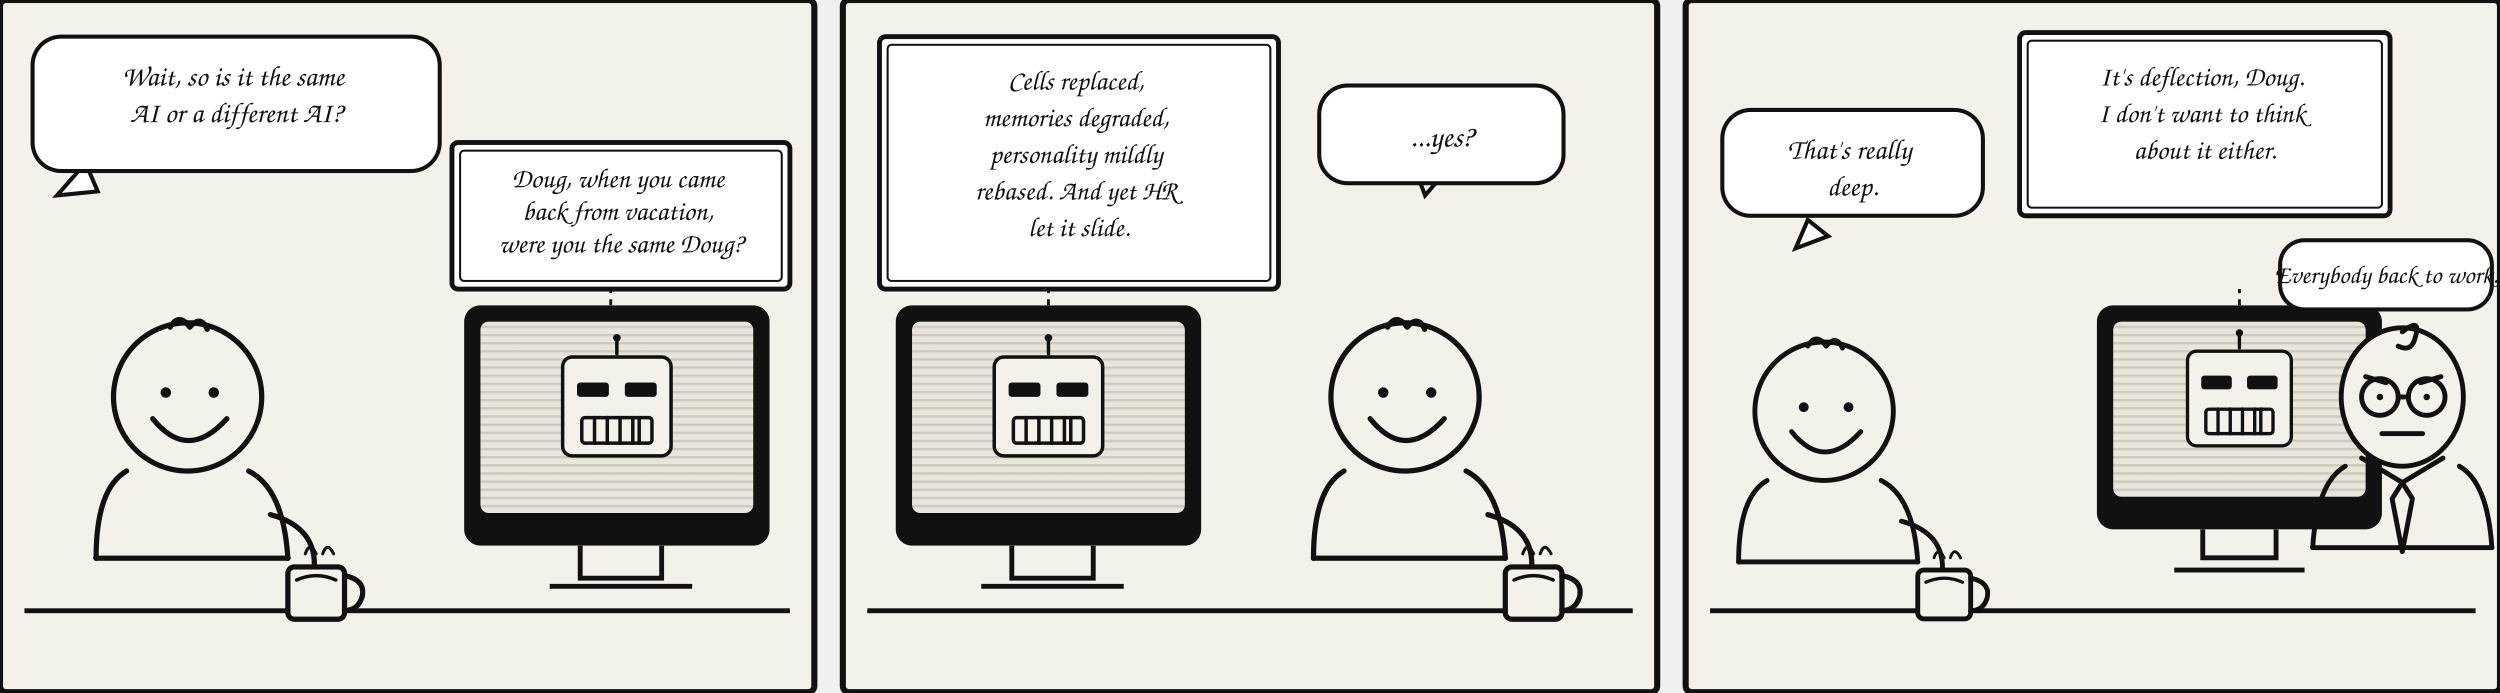
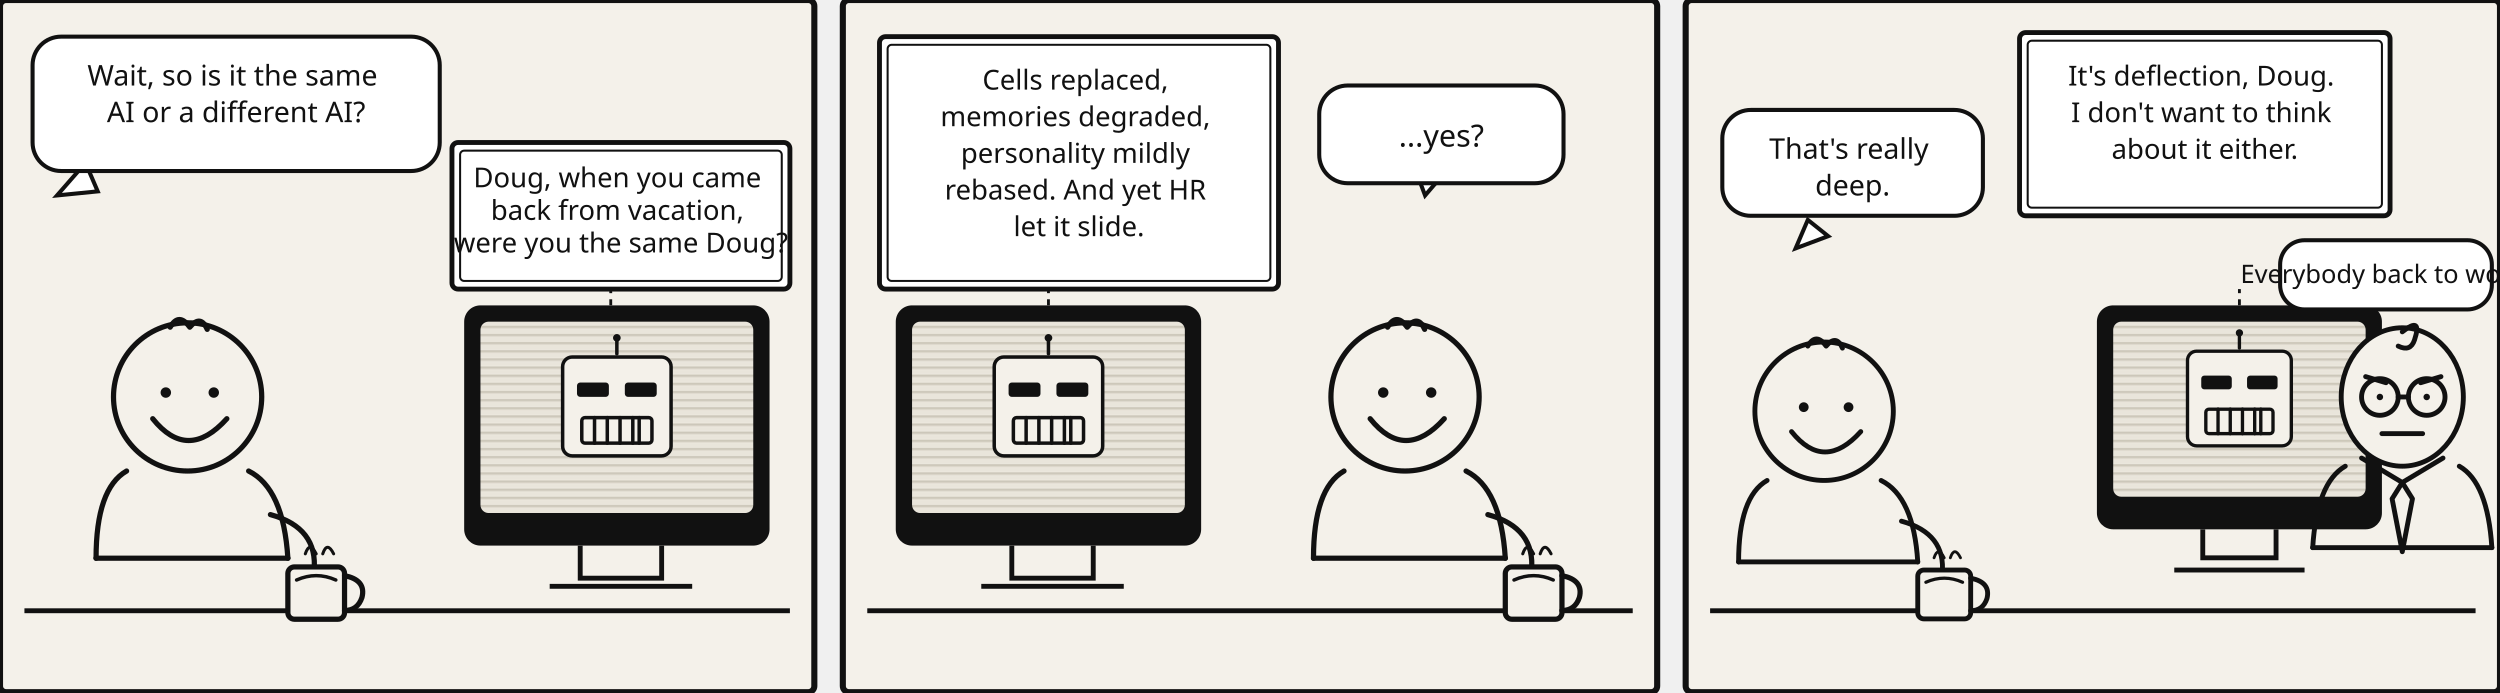
<svg xmlns="http://www.w3.org/2000/svg" viewBox="0 0 1228 340" width="1228" height="340">
  <defs>
    <pattern id="scan" width="6" height="4" patternUnits="userSpaceOnUse">
      <rect width="6" height="4" fill="#e9e5db" />
      <rect width="6" height="1.2" y="0" fill="#cfcabd" />
    </pattern>
    <symbol id="dailbert" viewBox="0 0 120 170">
      <g fill="none" stroke="#111" stroke-width="2.4" stroke-linejoin="round" stroke-linecap="round">
        <ellipse cx="60" cy="40" rx="30" ry="34" fill="#f4f1ea" />
        <path d="M60 8 q10 -8 6 4 q-2 6 -8 3" />
        <circle cx="49" cy="40" r="9" fill="#f4f1ea" />
        <circle cx="72" cy="40" r="9" fill="#f4f1ea" />
        <line x1="58" y1="40" x2="63" y2="40" />
        <circle cx="49" cy="40" r="1.6" fill="#111" stroke="none" />
        <circle cx="72" cy="40" r="1.6" fill="#111" stroke="none" />
        <path d="M42 30 l10 3" />
        <path d="M79 30 l-10 3" />
        <path d="M50 58 l20 0" />
        <path d="M40 70 l20 12 l20 -12" />
        <path d="M60 82 l-5 8 l5 26 l5 -26 z" fill="#f4f1ea" />
        <path d="M32 74 q-14 8 -16 40 M88 74 q14 8 16 40" />
        <path d="M16 114 l88 0" />
      </g>
    </symbol>
    <symbol id="doug" viewBox="0 0 140 170">
      <g fill="none" stroke="#111" stroke-width="2.4" stroke-linejoin="round" stroke-linecap="round">
        <circle cx="58" cy="42" r="34" fill="#f4f1ea" />
        <path d="M50 10 q4 -7 9 0 q5 -6 8 1" />
        <circle cx="48" cy="40" r="2.4" fill="#111" stroke="none" />
        <circle cx="70" cy="40" r="2.4" fill="#111" stroke="none" />
        <path d="M42 52 q16 20 34 0" fill="#f4f1ea" />
        <path d="M30 76 q-14 8 -14 40 M86 76 q16 8 18 40" />
        <path d="M16 116 l88 0" />
        <path d="M96 96 q22 6 20 26" />
        <rect x="104" y="120" width="26" height="24" rx="3" fill="#f4f1ea" />
        <path d="M130 124 q10 2 8 10 q-2 6 -8 6" />
        <path d="M108 126 q9 -4 18 0" stroke-width="1.6" />
        <path d="M112 114 q2 -6 5 0 M120 114 q2 -6 5 0" stroke-width="1.4" />
      </g>
    </symbol>
    <symbol id="boss" viewBox="0 0 120 170">
      <g fill="none" stroke="#111" stroke-width="2.4" stroke-linejoin="round" stroke-linecap="round">
        <ellipse cx="60" cy="46" rx="28" ry="30" fill="#f4f1ea" />
        <path d="M42 20 l-6 -18 l16 12" fill="#f4f1ea" />
        <path d="M78 20 l6 -18 l-16 12" fill="#f4f1ea" />
        <circle cx="52" cy="44" r="1.4" fill="#111" stroke="none" />
        <circle cx="68" cy="44" r="1.4" fill="#111" stroke="none" />
        <path d="M52 56 l16 0" />
        <path d="M40 74 l20 10 l20 -10" />
        <path d="M60 84 l-4 7 l4 22 l4 -22 z" fill="#f4f1ea" />
        <path d="M32 78 q-14 8 -16 38 M88 78 q14 8 16 38" />
        <path d="M16 116 l88 0" />
      </g>
    </symbol>
    <symbol id="clanker" viewBox="0 0 120 100">
      <g fill="none" stroke="#111" stroke-width="2.2" stroke-linejoin="round" stroke-linecap="round">
        <line x1="60" y1="14" x2="60" y2="4" />
        <circle cx="60" cy="4" r="2.4" fill="#111" stroke="none" />
        <rect x="26" y="16" width="68" height="62" rx="6" fill="#f4f1ea" />
        <rect x="35" y="32" width="20" height="9" rx="2" fill="#111" stroke="none" />
        <rect x="65" y="32" width="20" height="9" rx="2" fill="#111" stroke="none" />
        <rect x="38" y="54" width="44" height="16" rx="2" />
        <line x1="46" y1="54" x2="46" y2="70" />
        <line x1="54" y1="54" x2="54" y2="70" />
        <line x1="62" y1="54" x2="62" y2="70" />
        <line x1="70" y1="54" x2="70" y2="70" />
        <line x1="74" y1="54" x2="74" y2="70" />
      </g>
    </symbol>
  </defs>
  <g>
    <rect x="0" y="0" width="400" height="340" rx="3" fill="#f4f1ea" stroke="#111" stroke-width="3" />
    <line x1="12" y1="300" x2="388" y2="300" stroke="#111" stroke-width="2.4" />
    <g>
      <rect x="228" y="150" width="150" height="118" rx="8" fill="#111" />
      <rect x="236" y="158" width="134" height="94" rx="4" fill="url(#scan)" />
      <path d="M285 268 l0 16 l40 0 l0 -16" fill="none" stroke="#111" stroke-width="2.4" />
      <path d="M270 288 l70 0" stroke="#111" stroke-width="2.4" />
      <use href="#clanker" x="256" y="162" width="94" height="80" />
    </g>
    <use href="#doug" x="30" y="150" width="150" height="182" />
    <g>
      <path d="M28 96 l14 -16 l6 14 z" fill="#fff" stroke="#111" stroke-width="2" />
      <rect x="16" y="18" width="200" height="66" rx="14" fill="#fff" stroke="#111" stroke-width="2" />
-       <text font-family="'Comic Sans MS','Segoe Print',cursive" font-size="14" fill="#111" text-anchor="middle">
+       <text font-family="'Comic Sans MS','Chalkboard SE','Comic Neue',sans-serif" font-size="14" fill="#111" text-anchor="middle">
        <tspan x="116" y="42">Wait, so is it the same</tspan>
        <tspan x="116" y="60">AI or a different AI?</tspan>
      </text>
    </g>
    <g>
      <path d="M300 150 l0 -8" stroke="#111" stroke-width="1.4" stroke-dasharray="3 3" />
      <rect x="222" y="70" width="166" height="72" rx="3" fill="#fff" stroke="#111" stroke-width="2.4" />
      <rect x="226" y="74" width="158" height="64" rx="2" fill="none" stroke="#111" stroke-width="1" />
-       <text font-family="'Comic Sans MS','Segoe Print',cursive" font-size="13.5" fill="#111" text-anchor="middle">
+       <text font-family="'Comic Sans MS','Chalkboard SE','Comic Neue',sans-serif" font-size="13.5" fill="#111" text-anchor="middle">
        <tspan x="305" y="92">Doug, when you came</tspan>
        <tspan x="305" y="108">back from vacation,</tspan>
        <tspan x="305" y="124">were you the same Doug?</tspan>
      </text>
    </g>
  </g>
  <g>
    <rect x="414" y="0" width="400" height="340" rx="3" fill="#f4f1ea" stroke="#111" stroke-width="3" />
    <line x1="426" y1="300" x2="802" y2="300" stroke="#111" stroke-width="2.4" />
    <g>
      <rect x="440" y="150" width="150" height="118" rx="8" fill="#111" />
      <rect x="448" y="158" width="134" height="94" rx="4" fill="url(#scan)" />
      <path d="M497 268 l0 16 l40 0 l0 -16" fill="none" stroke="#111" stroke-width="2.4" />
      <path d="M482 288 l70 0" stroke="#111" stroke-width="2.4" />
      <use href="#clanker" x="468" y="162" width="94" height="80" />
    </g>
    <use href="#doug" x="628" y="150" width="150" height="182" />
    <g>
      <path d="M700 96 l12 -14 l-18 -2 z" fill="#fff" stroke="#111" stroke-width="2" />
      <rect x="648" y="42" width="120" height="48" rx="14" fill="#fff" stroke="#111" stroke-width="2" />
-       <text font-family="'Comic Sans MS','Segoe Print',cursive" font-size="15" fill="#111" text-anchor="middle">
+       <text font-family="'Comic Sans MS','Chalkboard SE','Comic Neue',sans-serif" font-size="15" fill="#111" text-anchor="middle">
        <tspan x="708" y="72">...yes?</tspan>
      </text>
    </g>
    <g>
      <path d="M515 150 l0 -8" stroke="#111" stroke-width="1.4" stroke-dasharray="3 3" />
      <rect x="432" y="18" width="196" height="124" rx="3" fill="#fff" stroke="#111" stroke-width="2.4" />
      <rect x="436" y="22" width="188" height="116" rx="2" fill="none" stroke="#111" stroke-width="1" />
-       <text font-family="'Comic Sans MS','Segoe Print',cursive" font-size="13.5" fill="#111" text-anchor="middle">
+       <text font-family="'Comic Sans MS','Chalkboard SE','Comic Neue',sans-serif" font-size="13.5" fill="#111" text-anchor="middle">
        <tspan x="530" y="44">Cells replaced,</tspan>
        <tspan x="530" y="62">memories degraded,</tspan>
        <tspan x="530" y="80">personality mildly</tspan>
        <tspan x="530" y="98">rebased. And yet HR</tspan>
        <tspan x="530" y="116">let it slide.</tspan>
      </text>
    </g>
  </g>
  <g>
    <rect x="828" y="0" width="400" height="340" rx="3" fill="#f4f1ea" stroke="#111" stroke-width="3" />
    <line x1="840" y1="300" x2="1216" y2="300" stroke="#111" stroke-width="2.4" />
    <g>
      <rect x="1030" y="150" width="140" height="110" rx="8" fill="#111" />
      <rect x="1038" y="158" width="124" height="86" rx="4" fill="url(#scan)" />
      <path d="M1082 260 l0 14 l36 0 l0 -14" fill="none" stroke="#111" stroke-width="2.4" />
      <path d="M1068 280 l64 0" stroke="#111" stroke-width="2.4" />
      <use href="#clanker" x="1055" y="160" width="90" height="76" />
    </g>
    <use href="#doug" x="838" y="158" width="140" height="174" />
    <use href="#dailbert" x="1120" y="150" width="120" height="180" />
    <g>
      <path d="M888 108 l-6 14 l16 -6 z" fill="#fff" stroke="#111" stroke-width="2" />
      <rect x="846" y="54" width="128" height="52" rx="14" fill="#fff" stroke="#111" stroke-width="2" />
-       <text font-family="'Comic Sans MS','Segoe Print',cursive" font-size="14" fill="#111" text-anchor="middle">
+       <text font-family="'Comic Sans MS','Chalkboard SE','Comic Neue',sans-serif" font-size="14" fill="#111" text-anchor="middle">
        <tspan x="910" y="78">That's really</tspan>
        <tspan x="910" y="96">deep.</tspan>
      </text>
    </g>
    <g>
      <path d="M1100 150 l0 -8" stroke="#111" stroke-width="1.4" stroke-dasharray="3 3" />
      <rect x="992" y="16" width="182" height="90" rx="3" fill="#fff" stroke="#111" stroke-width="2.4" />
      <rect x="996" y="20" width="174" height="82" rx="2" fill="none" stroke="#111" stroke-width="1" />
-       <text font-family="'Comic Sans MS','Segoe Print',cursive" font-size="13.5" fill="#111" text-anchor="middle">
+       <text font-family="'Comic Sans MS','Chalkboard SE','Comic Neue',sans-serif" font-size="13.5" fill="#111" text-anchor="middle">
        <tspan x="1083" y="42">It's deflection, Doug.</tspan>
        <tspan x="1083" y="60">I don't want to think</tspan>
        <tspan x="1083" y="78">about it either.</tspan>
      </text>
    </g>
    <g>
      <path d="M1176 130 l10 12 l-14 2 z" fill="#fff" stroke="#111" stroke-width="2" />
      <rect x="1120" y="118" width="104" height="34" rx="12" fill="#fff" stroke="#111" stroke-width="2" />
-       <text font-family="'Comic Sans MS','Segoe Print',cursive" font-size="12.5" fill="#111" text-anchor="middle">
+       <text font-family="'Comic Sans MS','Chalkboard SE','Comic Neue',sans-serif" font-size="12.5" fill="#111" text-anchor="middle">
        <tspan x="1172" y="139">Everybody back to work.</tspan>
      </text>
    </g>
  </g>
</svg>
